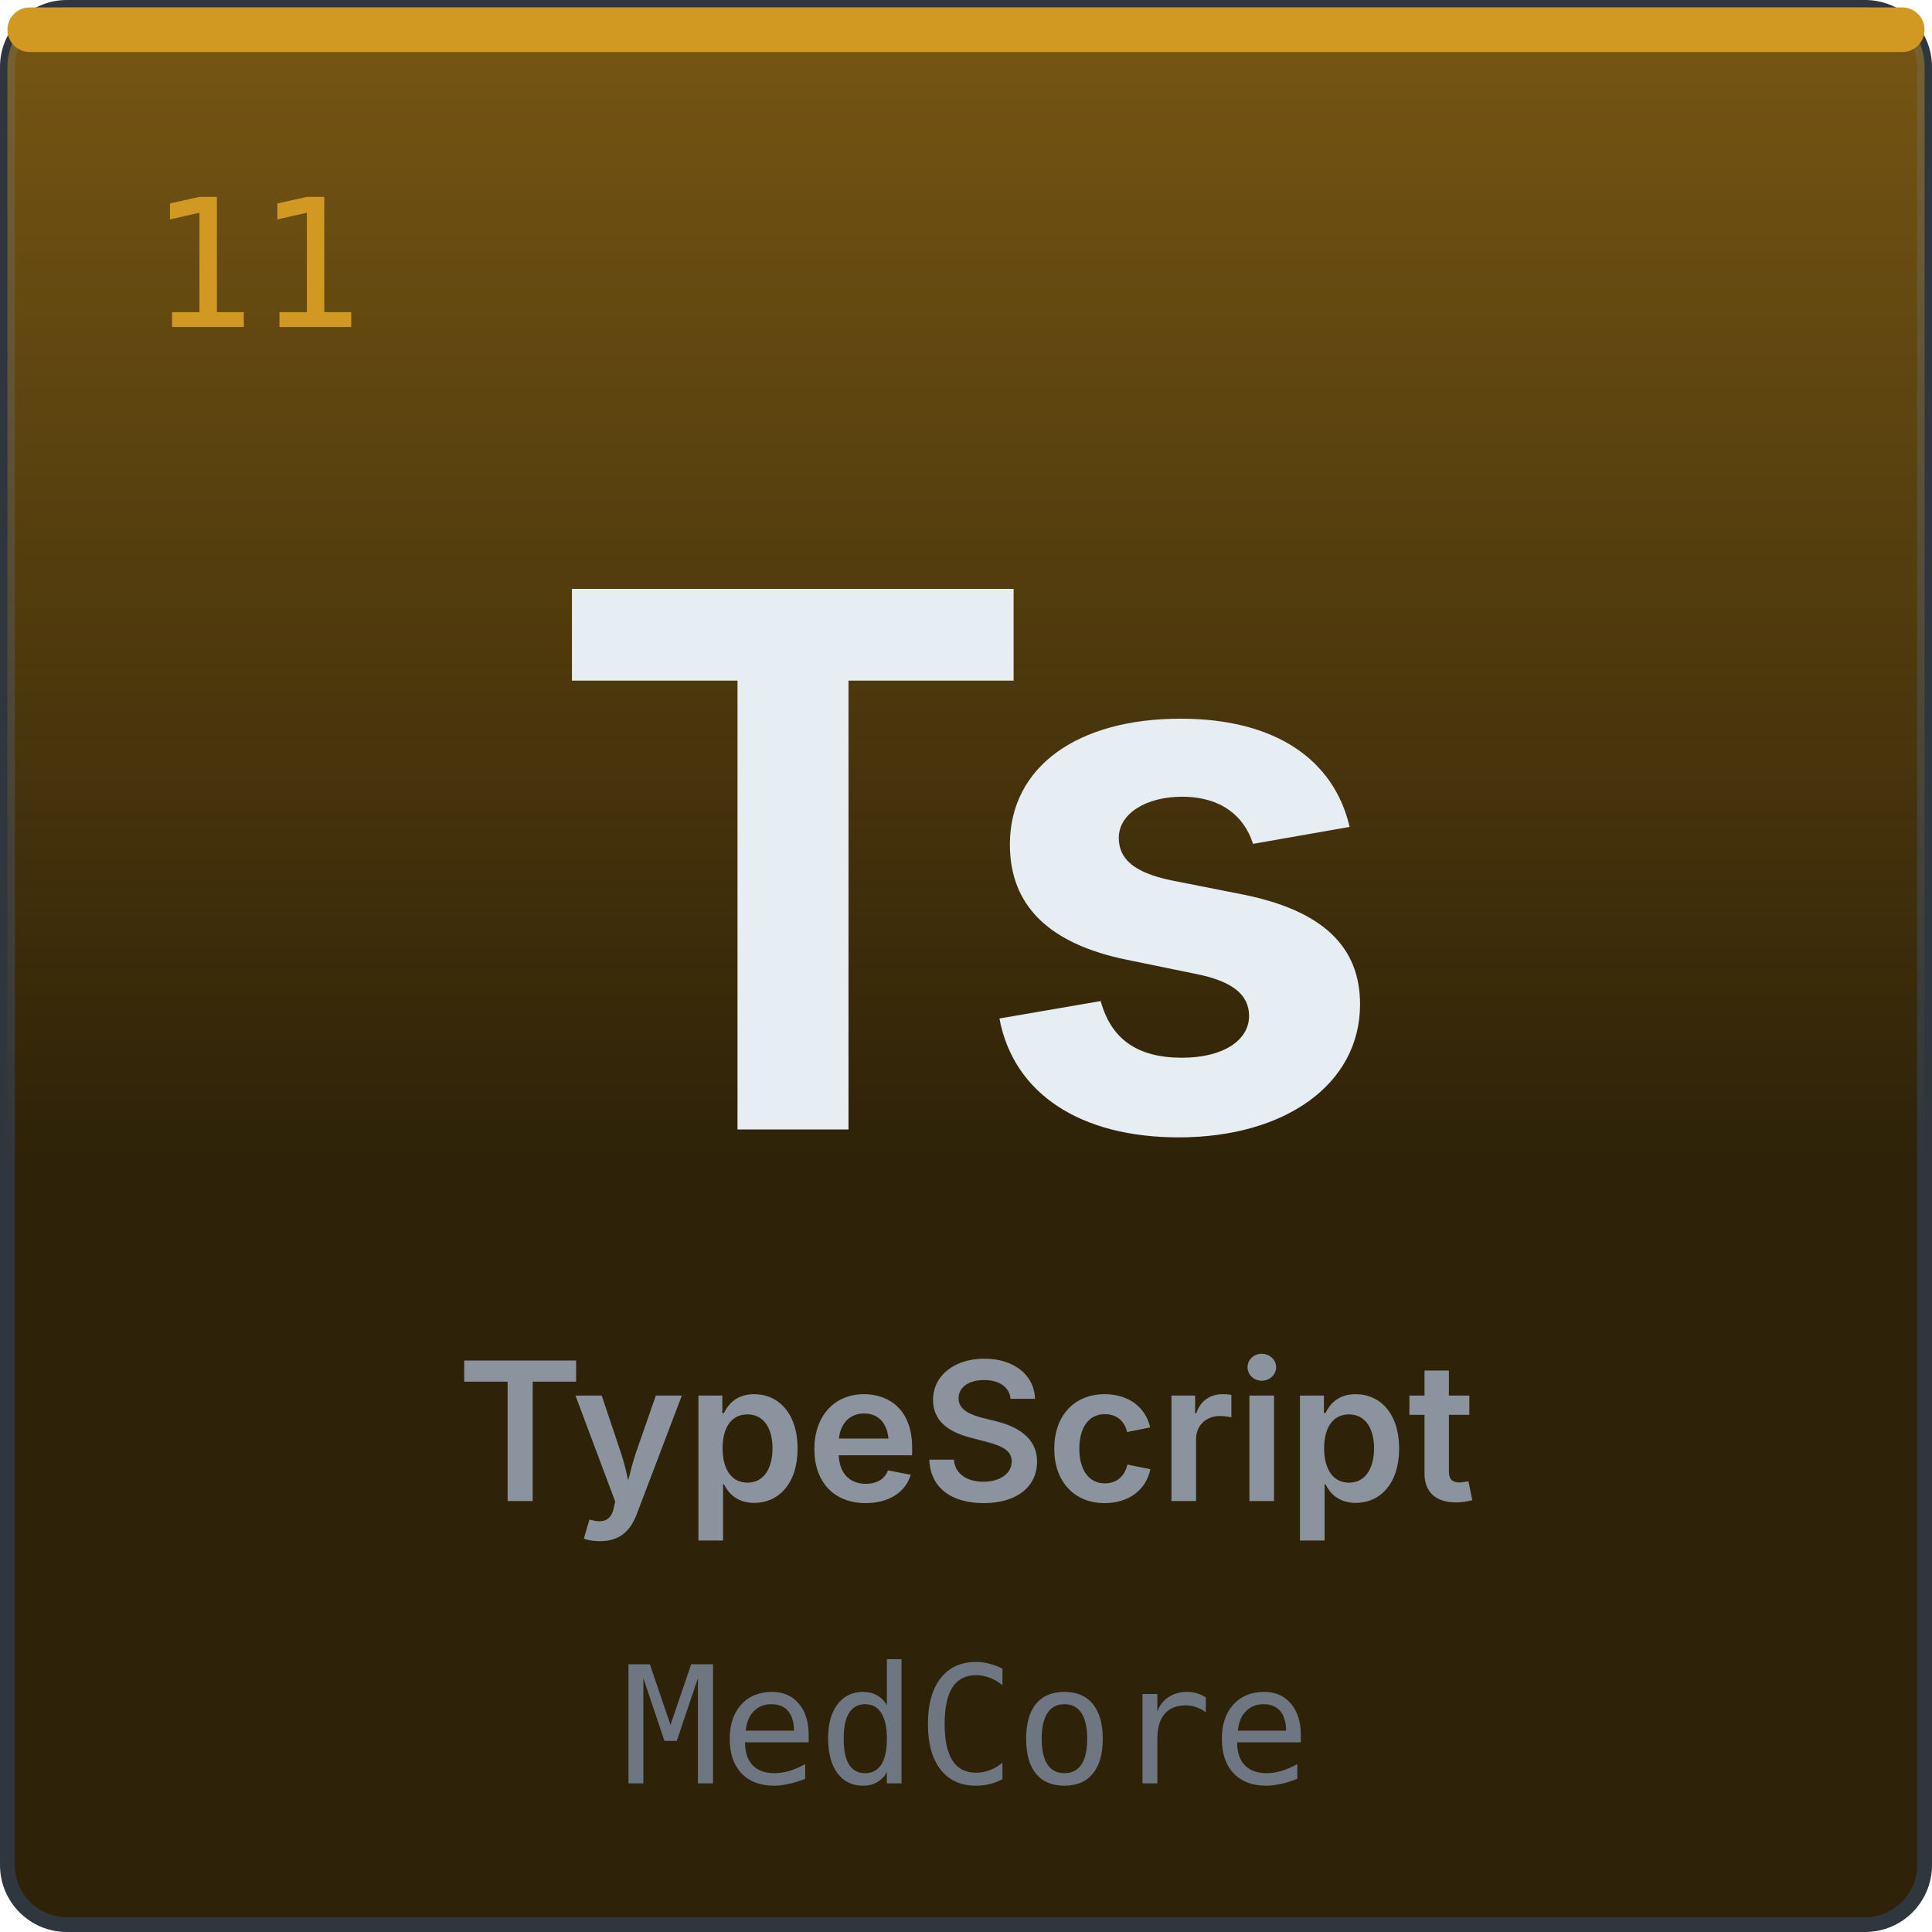
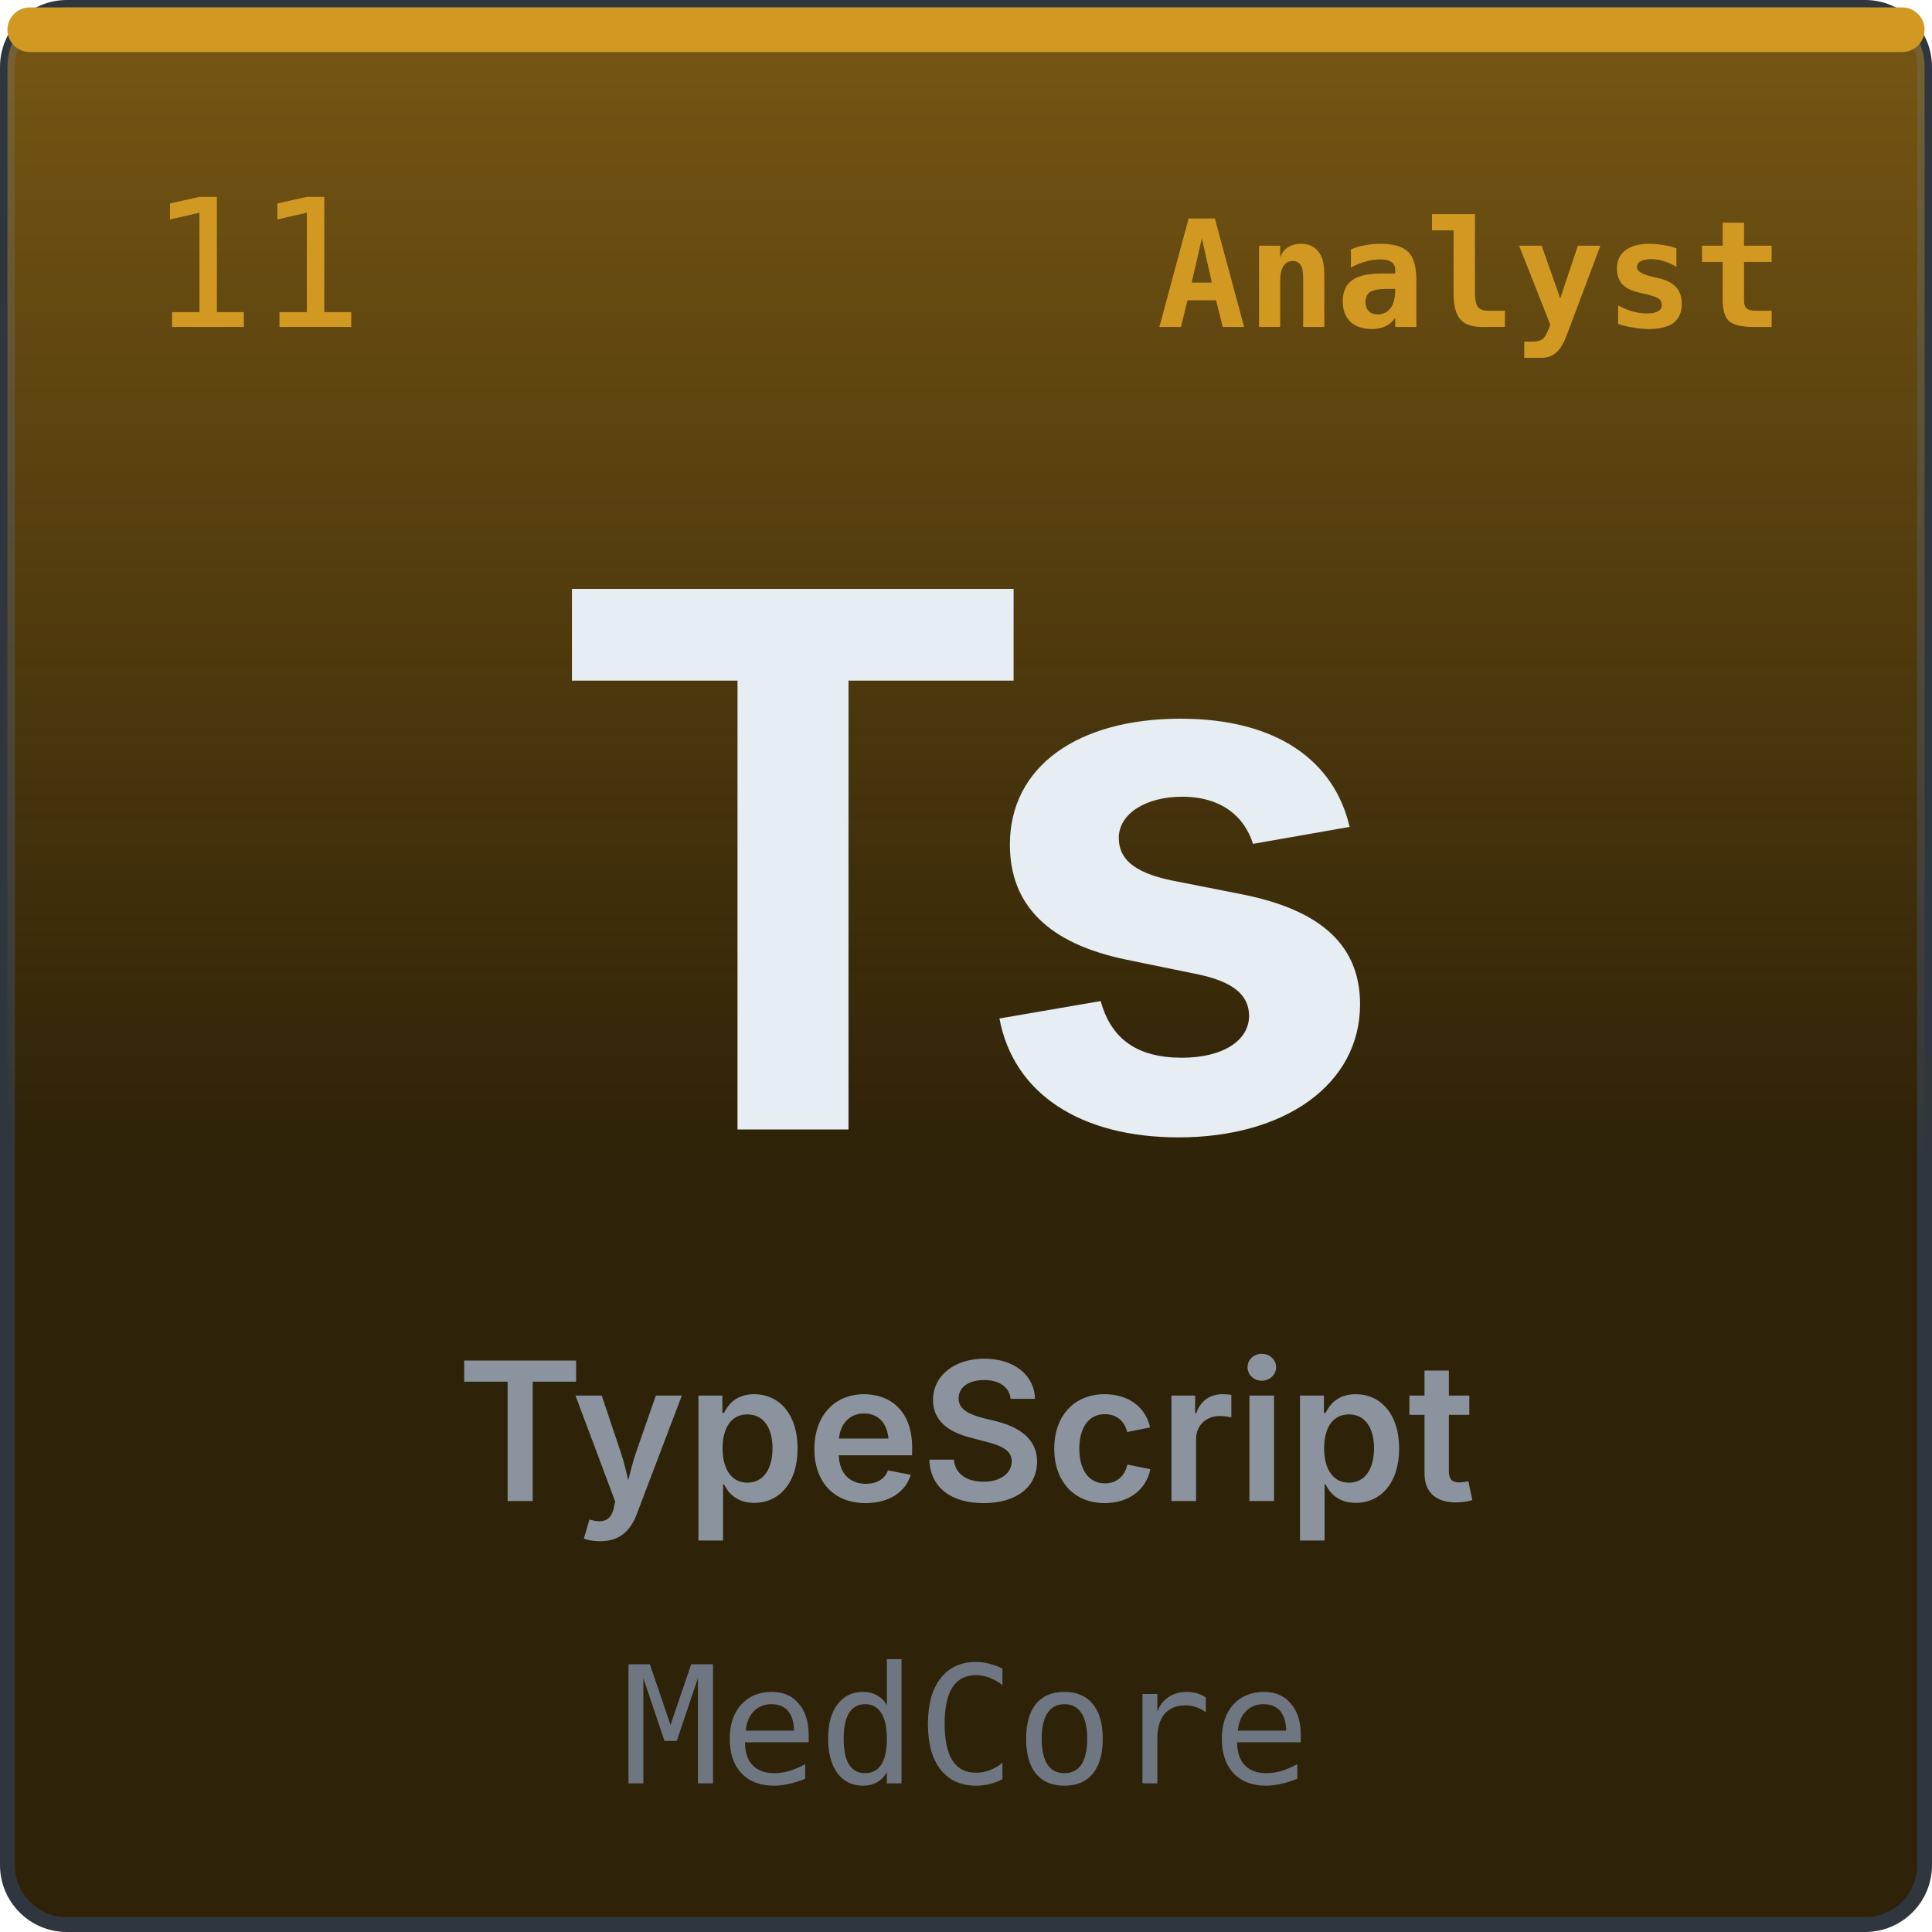
- <svg xmlns="http://www.w3.org/2000/svg" width="130" height="130" viewBox="0 0 130 130" role="img" aria-label="11 Ts TypeScript MedCore">
+ <svg xmlns="http://www.w3.org/2000/svg" width="130" height="130" viewBox="0 0 130 130" role="img" aria-label="11 Ts TypeScript MedCore Analyst">
  <defs>
    <linearGradient id="g11" x1="0" y1="0" x2="0" y2="1">
      <stop offset="0%" stop-color="#d29922" stop-opacity="0.45" />
      <stop offset="60%" stop-color="#d29922" stop-opacity="0" />
    </linearGradient>
  </defs>
  <g opacity="1">
    <set attributeName="opacity" to="0" begin="0s" />
    <animate attributeName="opacity" from="0" to="1" begin="0.80s" dur="0.55s" fill="freeze" />
    <rect x="0.5" y="0.5" width="129" height="129" rx="4" fill="#2e2208" stroke="#30363d" stroke-width="1" />
    <rect x="0.5" y="0.5" width="129" height="129" rx="4" fill="url(#g11)" />
    <rect x="0.5" y="0.5" width="129" height="3" rx="1.5" fill="#d29922">
      <animate attributeName="opacity" values="1;0.45;1" dur="4s" begin="-2.31s" repeatCount="indefinite" />
    </rect>
    <text x="10" y="22" font-family="ui-monospace, SFMono-Regular, Menlo, monospace" font-size="12" font-weight="500" fill="#d29922">11</text>
+     <text x="120" y="22" font-family="ui-monospace, SFMono-Regular, Menlo, monospace" font-size="10" font-weight="600" fill="#d29922" text-anchor="end">Analyst</text>
    <text x="65" y="76" font-family="-apple-system, BlinkMacSystemFont, Inter, system-ui, sans-serif" font-size="50" font-weight="700" fill="#e6edf3" text-anchor="middle" letter-spacing="-1">Ts</text>
    <text x="65" y="101" font-family="-apple-system, BlinkMacSystemFont, Inter, system-ui, sans-serif" font-size="13" font-weight="600" fill="#8b949e" text-anchor="middle">TypeScript</text>
    <text x="65" y="120" font-family="ui-monospace, SFMono-Regular, Menlo, monospace" font-size="11" fill="#6e7681" text-anchor="middle">MedCore</text>
  </g>
</svg>
